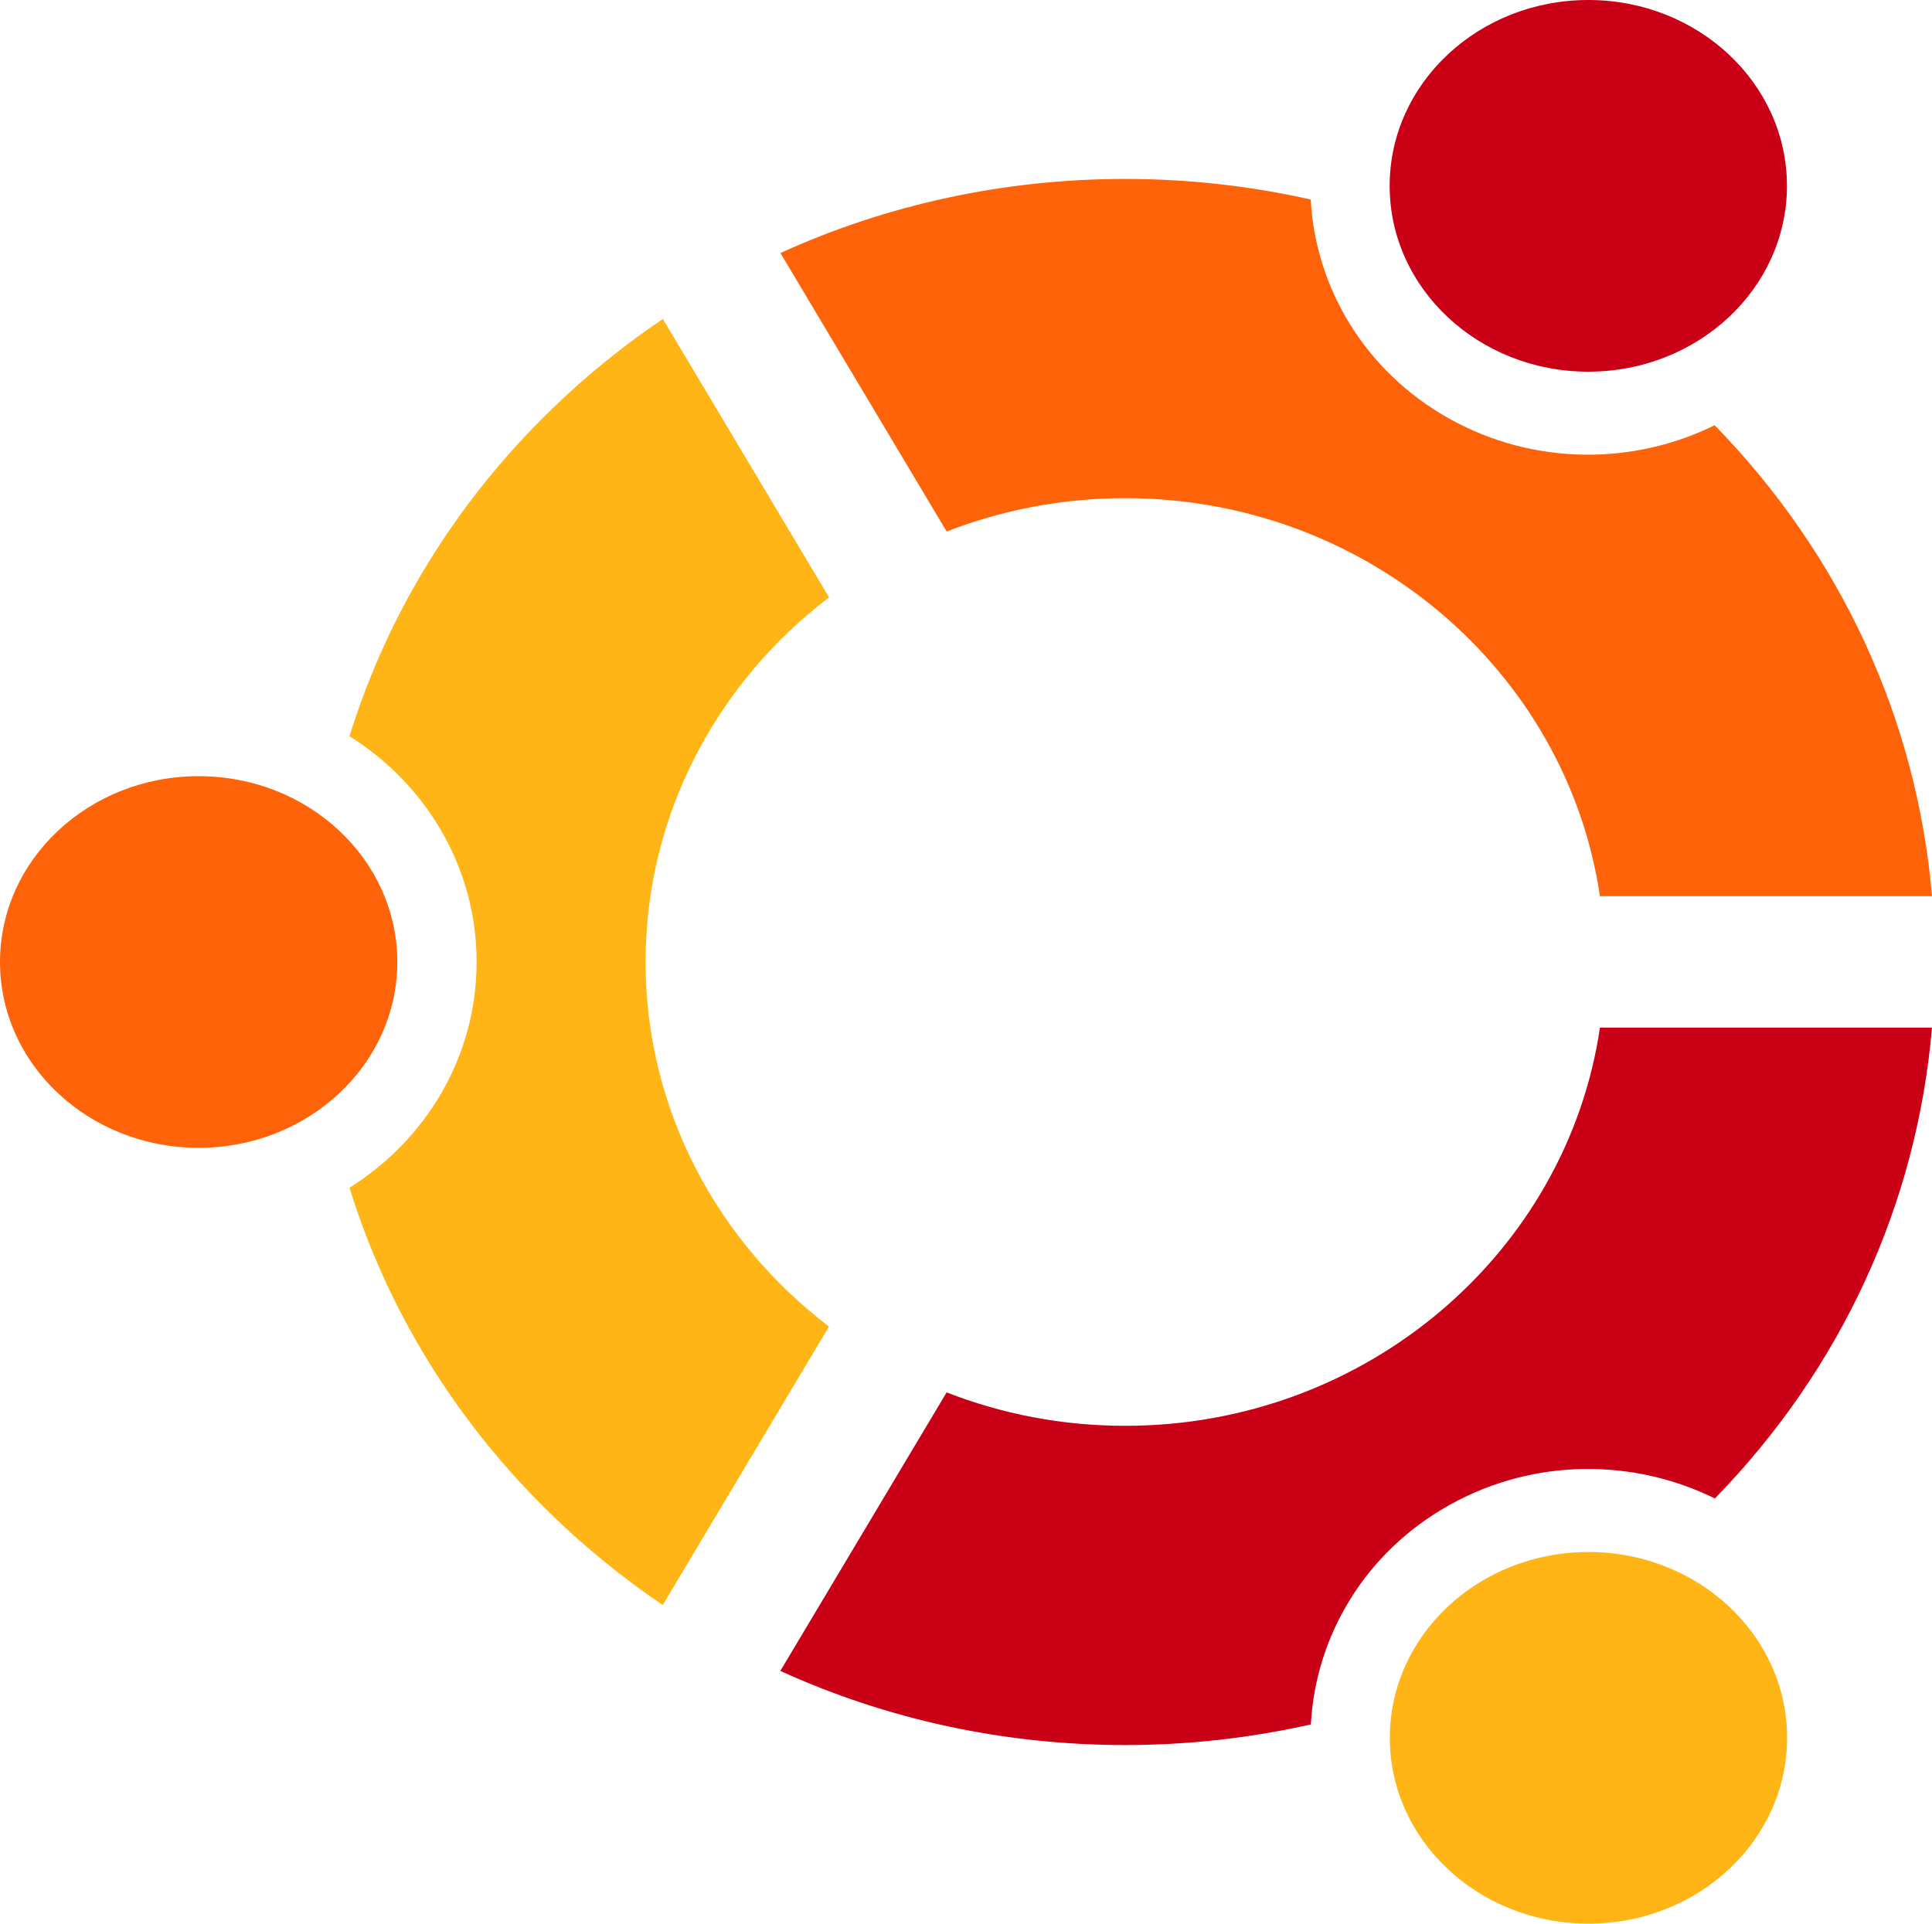
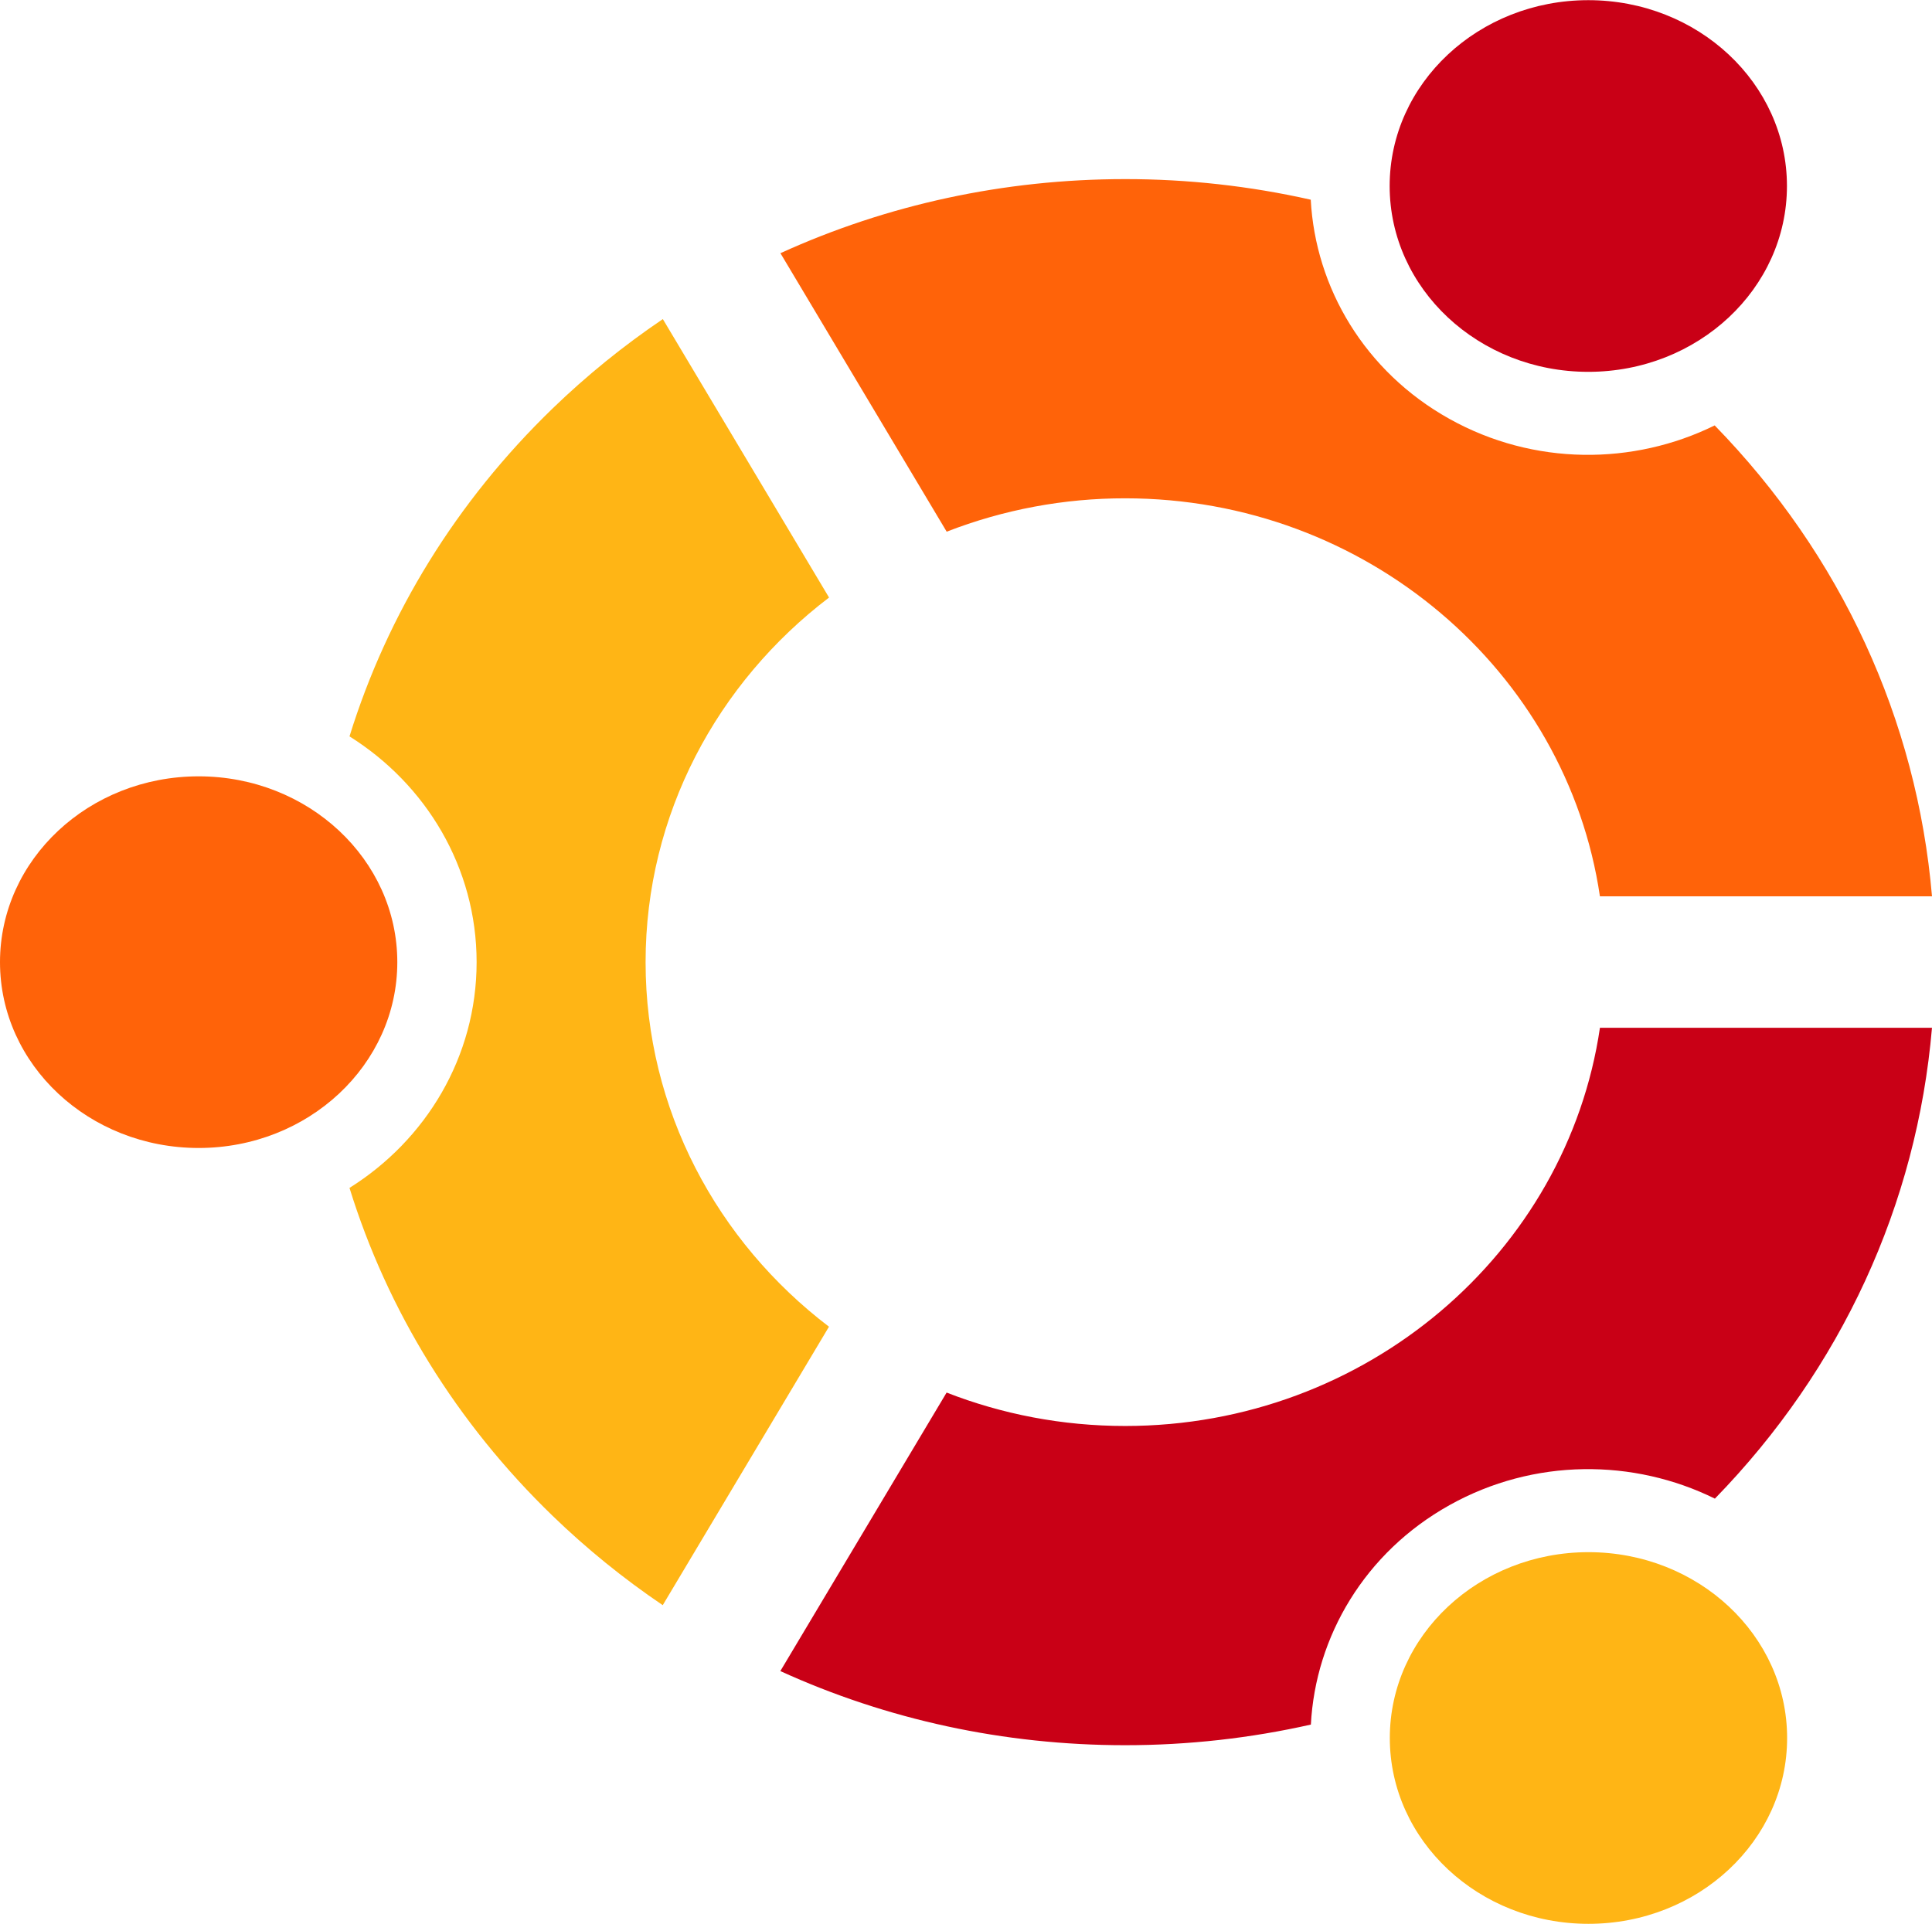
- <svg xmlns="http://www.w3.org/2000/svg" version="1.1" id="svg1402" x="0px" y="0px" width="275.689px" height="274.539px" viewBox="11.811 12.73 275.689 274.539" style="enable-background:new 11.811 12.73 275.689 274.539;" xml:space="preserve">
-   <ellipse id="circle69" style="fill:#FF6309;" cx="40.158" cy="150.022" rx="28.347" ry="26.52" />
-   <ellipse id="circle71" style="fill:#FFB515;" cx="238.479" cy="260.747" rx="28.347" ry="26.521" />
-   <path id="path73" style="fill:#FF6309;" d="M172.369,83.824c34.439,0,63.014,24.735,67.745,56.803H287.5 c-2.152-25.198-12.953-48.684-31.01-67.207c-11.565,5.697-25.785,5.806-37.865-0.938c-12.089-6.752-19.104-18.727-19.776-31.276 c-8.581-1.936-17.448-2.938-26.479-2.938c-17.29,0-33.998,3.651-49.195,10.573l23.723,39.745 C154.775,85.519,163.373,83.824,172.369,83.824z" />
-   <path id="path75" style="fill:#C90016;" d="M240.117,159.387c-4.72,32.08-33.299,56.83-67.748,56.83 c-9.002,0-17.602-1.694-25.48-4.768l-23.727,39.748c15.193,6.926,31.908,10.579,49.205,10.579c9.035,0,17.914-1.009,26.5-2.944 c0.66-12.563,7.678-24.559,19.775-31.314c12.084-6.75,26.31-6.641,37.877-0.932c18.043-18.525,28.832-42.01,30.978-67.199H240.117 L240.117,159.387z" />
-   <path id="path77" style="fill:#FFB515;" d="M103.934,150.021c0-21.09,10.249-39.906,26.179-52.036l-23.717-39.739 c-5.562,3.759-10.825,8.014-15.727,12.752c-13.726,13.276-23.569,29.307-28.986,46.802c10.913,6.838,18.139,18.707,18.139,32.221 c0,13.512-7.227,25.384-18.14,32.219c5.417,17.496,15.26,33.525,28.986,46.803c4.898,4.738,10.155,8.986,15.714,12.748 l23.721-39.742C114.177,189.92,103.934,171.104,103.934,150.021z" />
-   <ellipse id="circle79" style="fill:#C90016;" cx="238.456" cy="39.252" rx="28.346" ry="26.522" />
+ <svg xmlns="http://www.w3.org/2000/svg" width="2500" height="2490" viewBox="11.811 12.73 275.689 274.539">
+   <ellipse cx="40.158" cy="150.022" rx="28.347" ry="26.52" fill="#ff6309" />
+   <ellipse cx="238.479" cy="260.747" rx="28.347" ry="26.521" fill="#ffb515" />
+   <path d="M172.369 83.824c34.439 0 63.014 24.735 67.745 56.803H287.5c-2.152-25.198-12.953-48.684-31.01-67.207-11.565 5.697-25.785 5.806-37.865-.938-12.089-6.752-19.104-18.727-19.776-31.276a120.229 120.229 0 0 0-26.479-2.938c-17.29 0-33.998 3.651-49.195 10.573l23.723 39.745a70.087 70.087 0 0 1 25.471-4.762z" fill="#ff6309" />
+   <path d="M240.117 159.387c-4.72 32.08-33.299 56.83-67.748 56.83-9.002 0-17.602-1.694-25.48-4.768l-23.727 39.748c15.193 6.926 31.908 10.579 49.205 10.579 9.035 0 17.914-1.009 26.5-2.944.66-12.563 7.678-24.559 19.775-31.314 12.084-6.75 26.31-6.641 37.877-.932 18.043-18.525 28.832-42.01 30.978-67.199h-47.38z" fill="#c90016" />
+   <path d="M103.934 150.021c0-21.09 10.249-39.906 26.179-52.036l-23.717-39.739a116.407 116.407 0 0 0-15.727 12.752C76.943 84.274 67.1 100.305 61.683 117.8c10.913 6.838 18.139 18.707 18.139 32.221 0 13.512-7.227 25.384-18.14 32.219 5.417 17.496 15.26 33.525 28.986 46.803a116.433 116.433 0 0 0 15.714 12.748l23.721-39.742c-15.926-12.129-26.169-30.945-26.169-52.028z" fill="#ffb515" />
+   <ellipse cx="238.456" cy="39.252" rx="28.346" ry="26.522" fill="#c90016" />
</svg>
